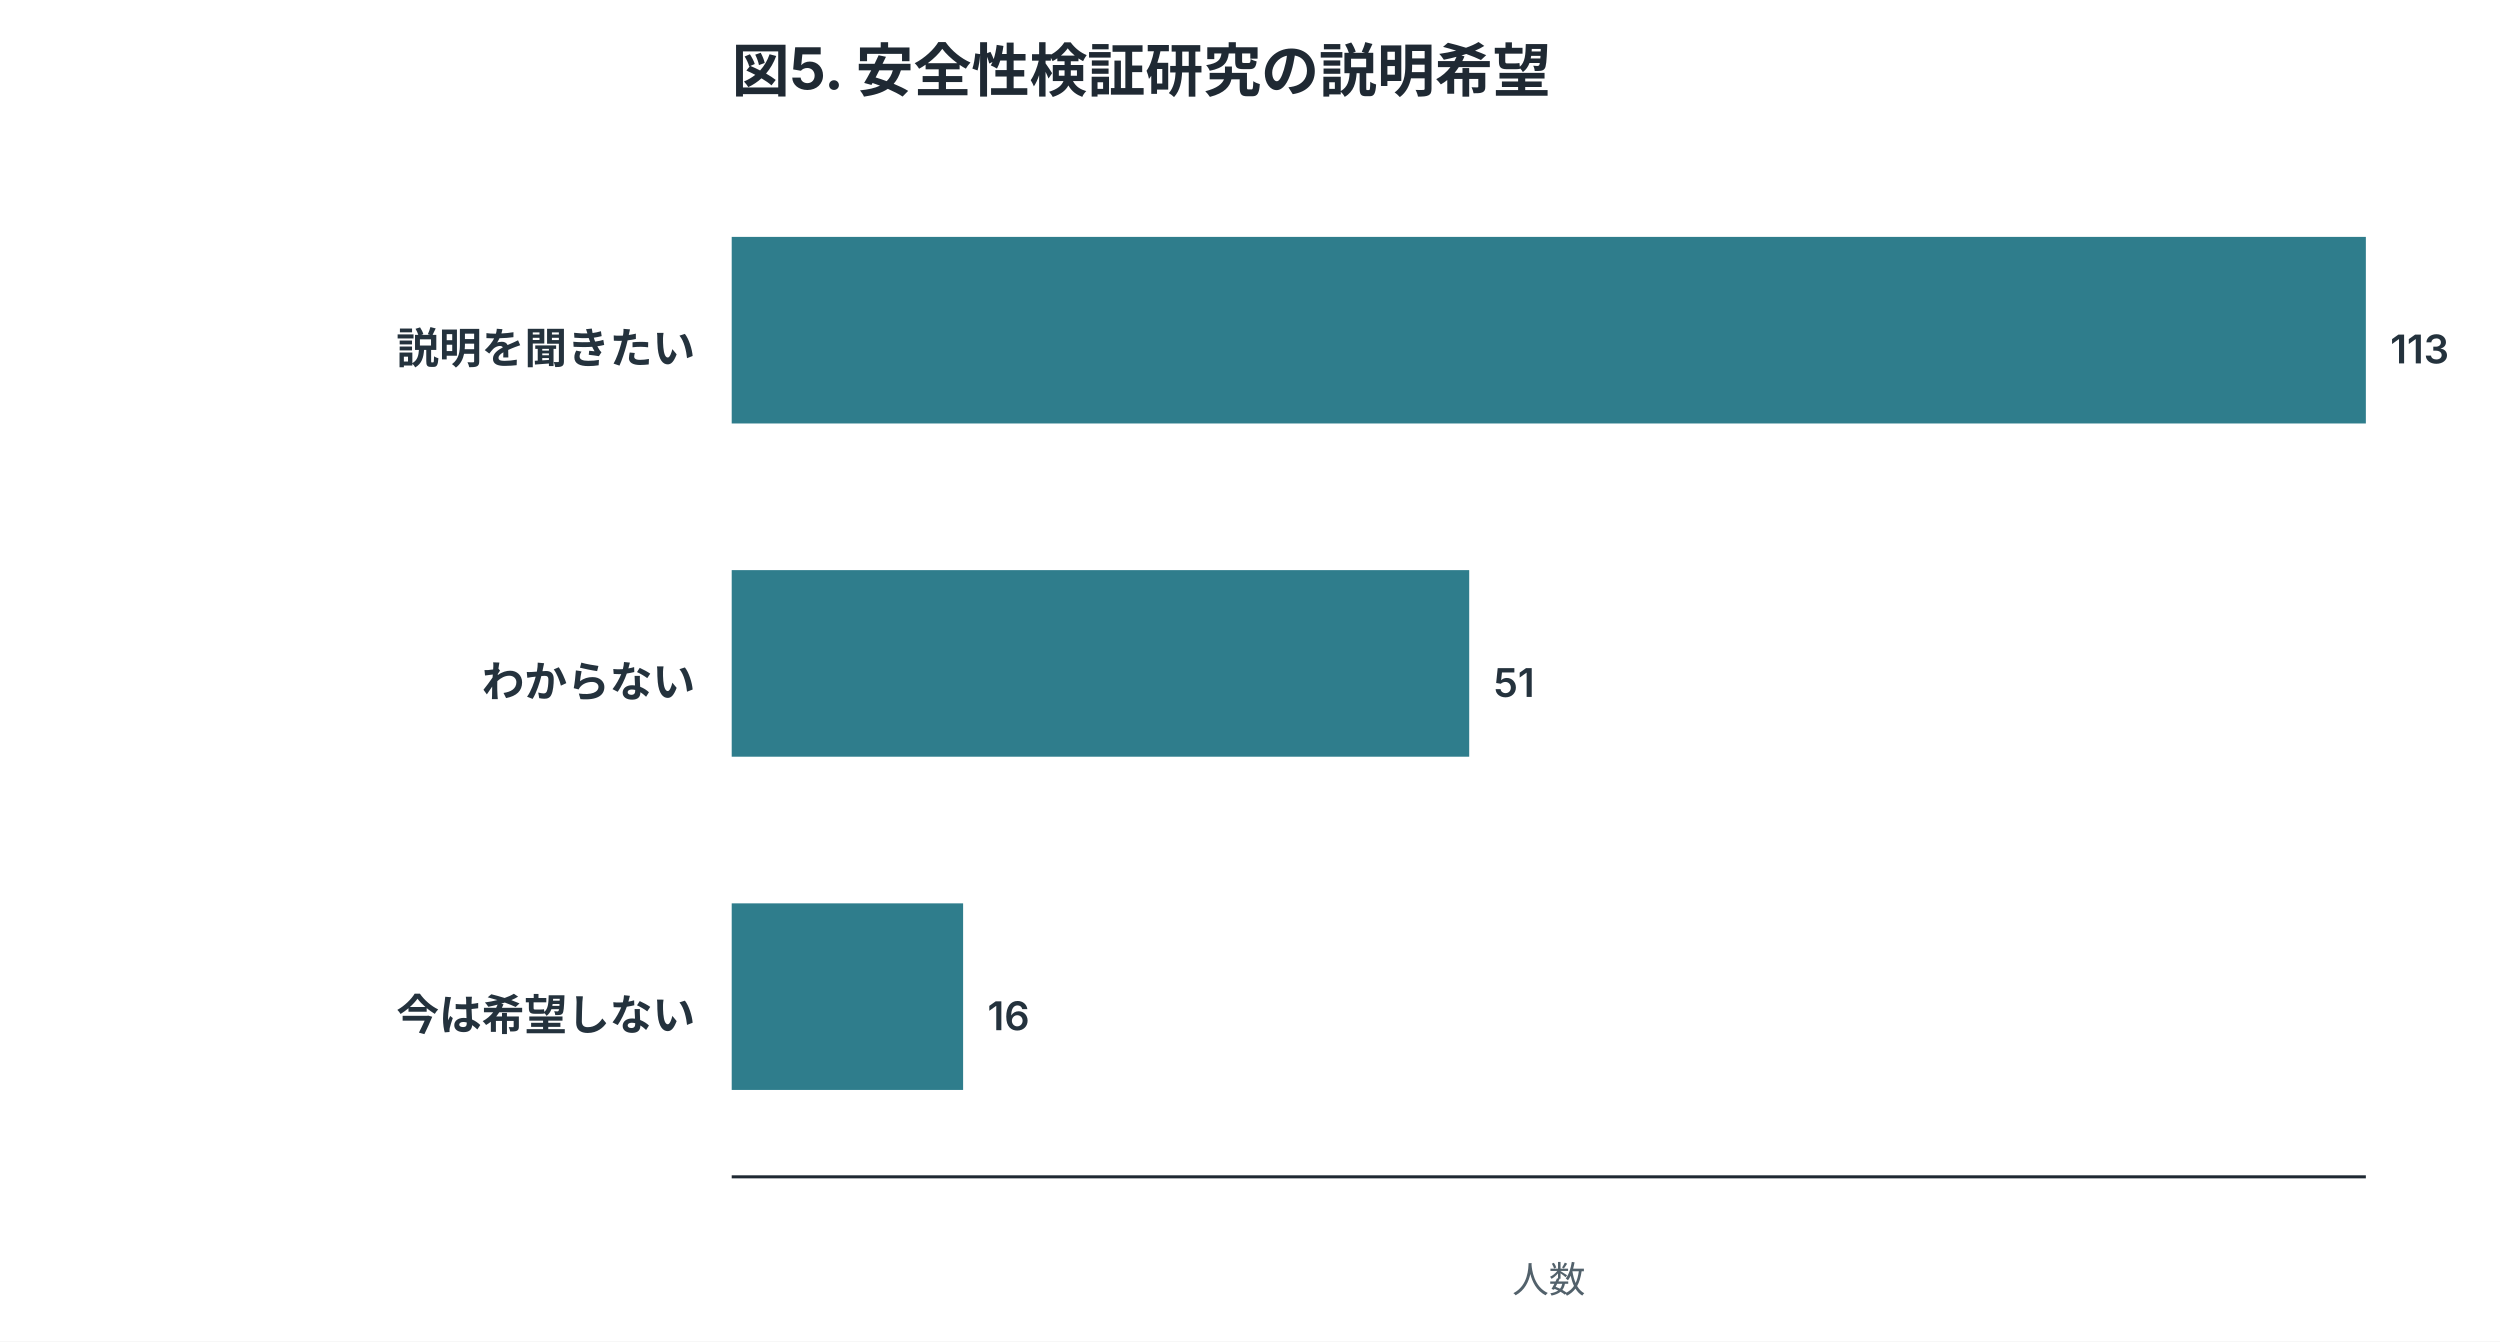
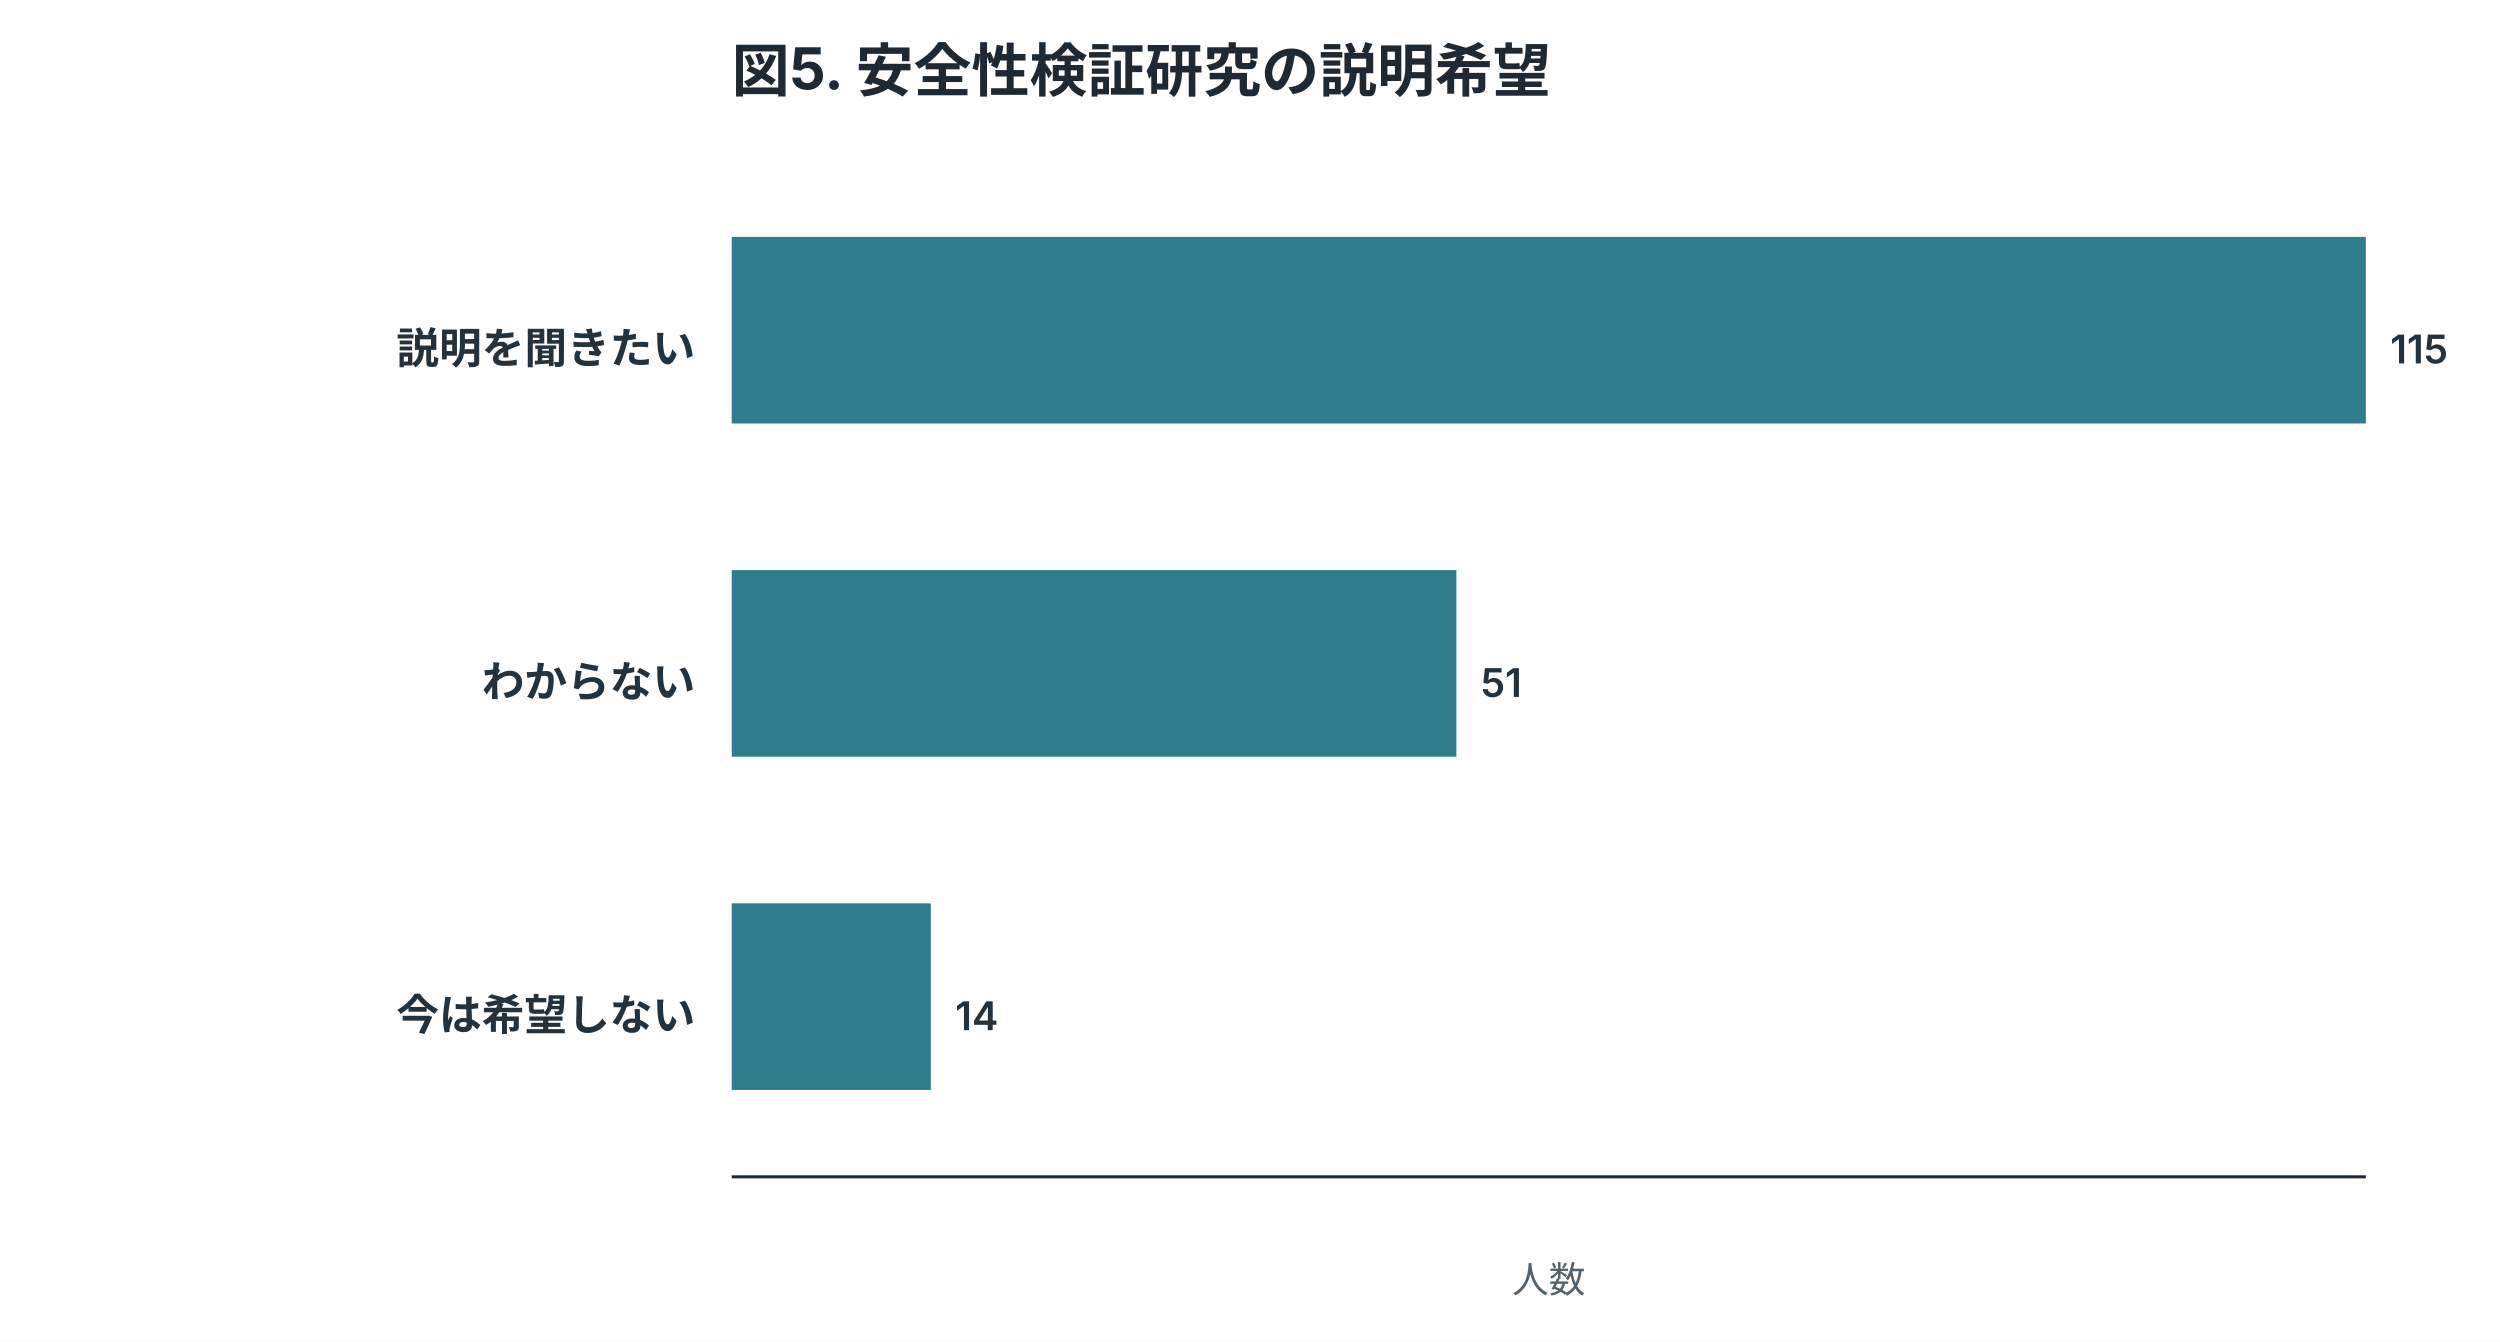
<svg xmlns="http://www.w3.org/2000/svg" width="820" height="440" viewBox="0 0 820 440" role="img">
  <style>
.title{font:700 19px -apple-system,BlinkMacSystemFont,"Segoe UI",sans-serif;fill:#1f2933}
.label{font:600 14px -apple-system,BlinkMacSystemFont,"Segoe UI",sans-serif;fill:#24323d}
.num{font:600 13px -apple-system,BlinkMacSystemFont,"Segoe UI",sans-serif;fill:#24323d}
.axis,.legend,.note{font:12px -apple-system,BlinkMacSystemFont,"Segoe UI",sans-serif;fill:#52616b}
.inside{font:700 13px -apple-system,BlinkMacSystemFont,"Segoe UI",sans-serif;fill:white}
.big{font:700 34px -apple-system,BlinkMacSystemFont,"Segoe UI",sans-serif;fill:#1f2933}
</style>
  <rect width="100%" height="100%" fill="white" />
  <text x="240" y="30" class="title">図5. 安全性検証研究の説明希望</text>
  <text x="228" y="119.2" text-anchor="end" class="label">説明を聞きたい</text>
  <rect x="240" y="77.7" width="536.0" height="61.2" fill="#2f7d8c" />
-   <text x="784.0" y="119.2" class="num">113</text>
+   <text x="784.0" y="119.2" class="num">115</text>
  <text x="228" y="228.6" text-anchor="end" class="label">わからない</text>
-   <rect x="240" y="187.0" width="241.9" height="61.2" fill="#2f7d8c" />
-   <text x="489.9" y="228.6" class="num">51</text>
+   <rect x="240" y="187.0" width="237.7" height="61.2" fill="#2f7d8c" />
+   <text x="485.7" y="228.6" class="num">51</text>
  <text x="228" y="337.9" text-anchor="end" class="label">今は希望しない</text>
-   <rect x="240" y="296.3" width="75.9" height="61.2" fill="#2f7d8c" />
-   <text x="323.9" y="337.9" class="num">16</text>
+   <rect x="240" y="296.3" width="65.3" height="61.2" fill="#2f7d8c" />
+   <text x="313.3" y="337.9" class="num">14</text>
  <line x1="240" y1="386" x2="776" y2="386" stroke="#1f2933" />
  <text x="508.0" y="424" text-anchor="middle" class="axis">人数</text>
</svg>
